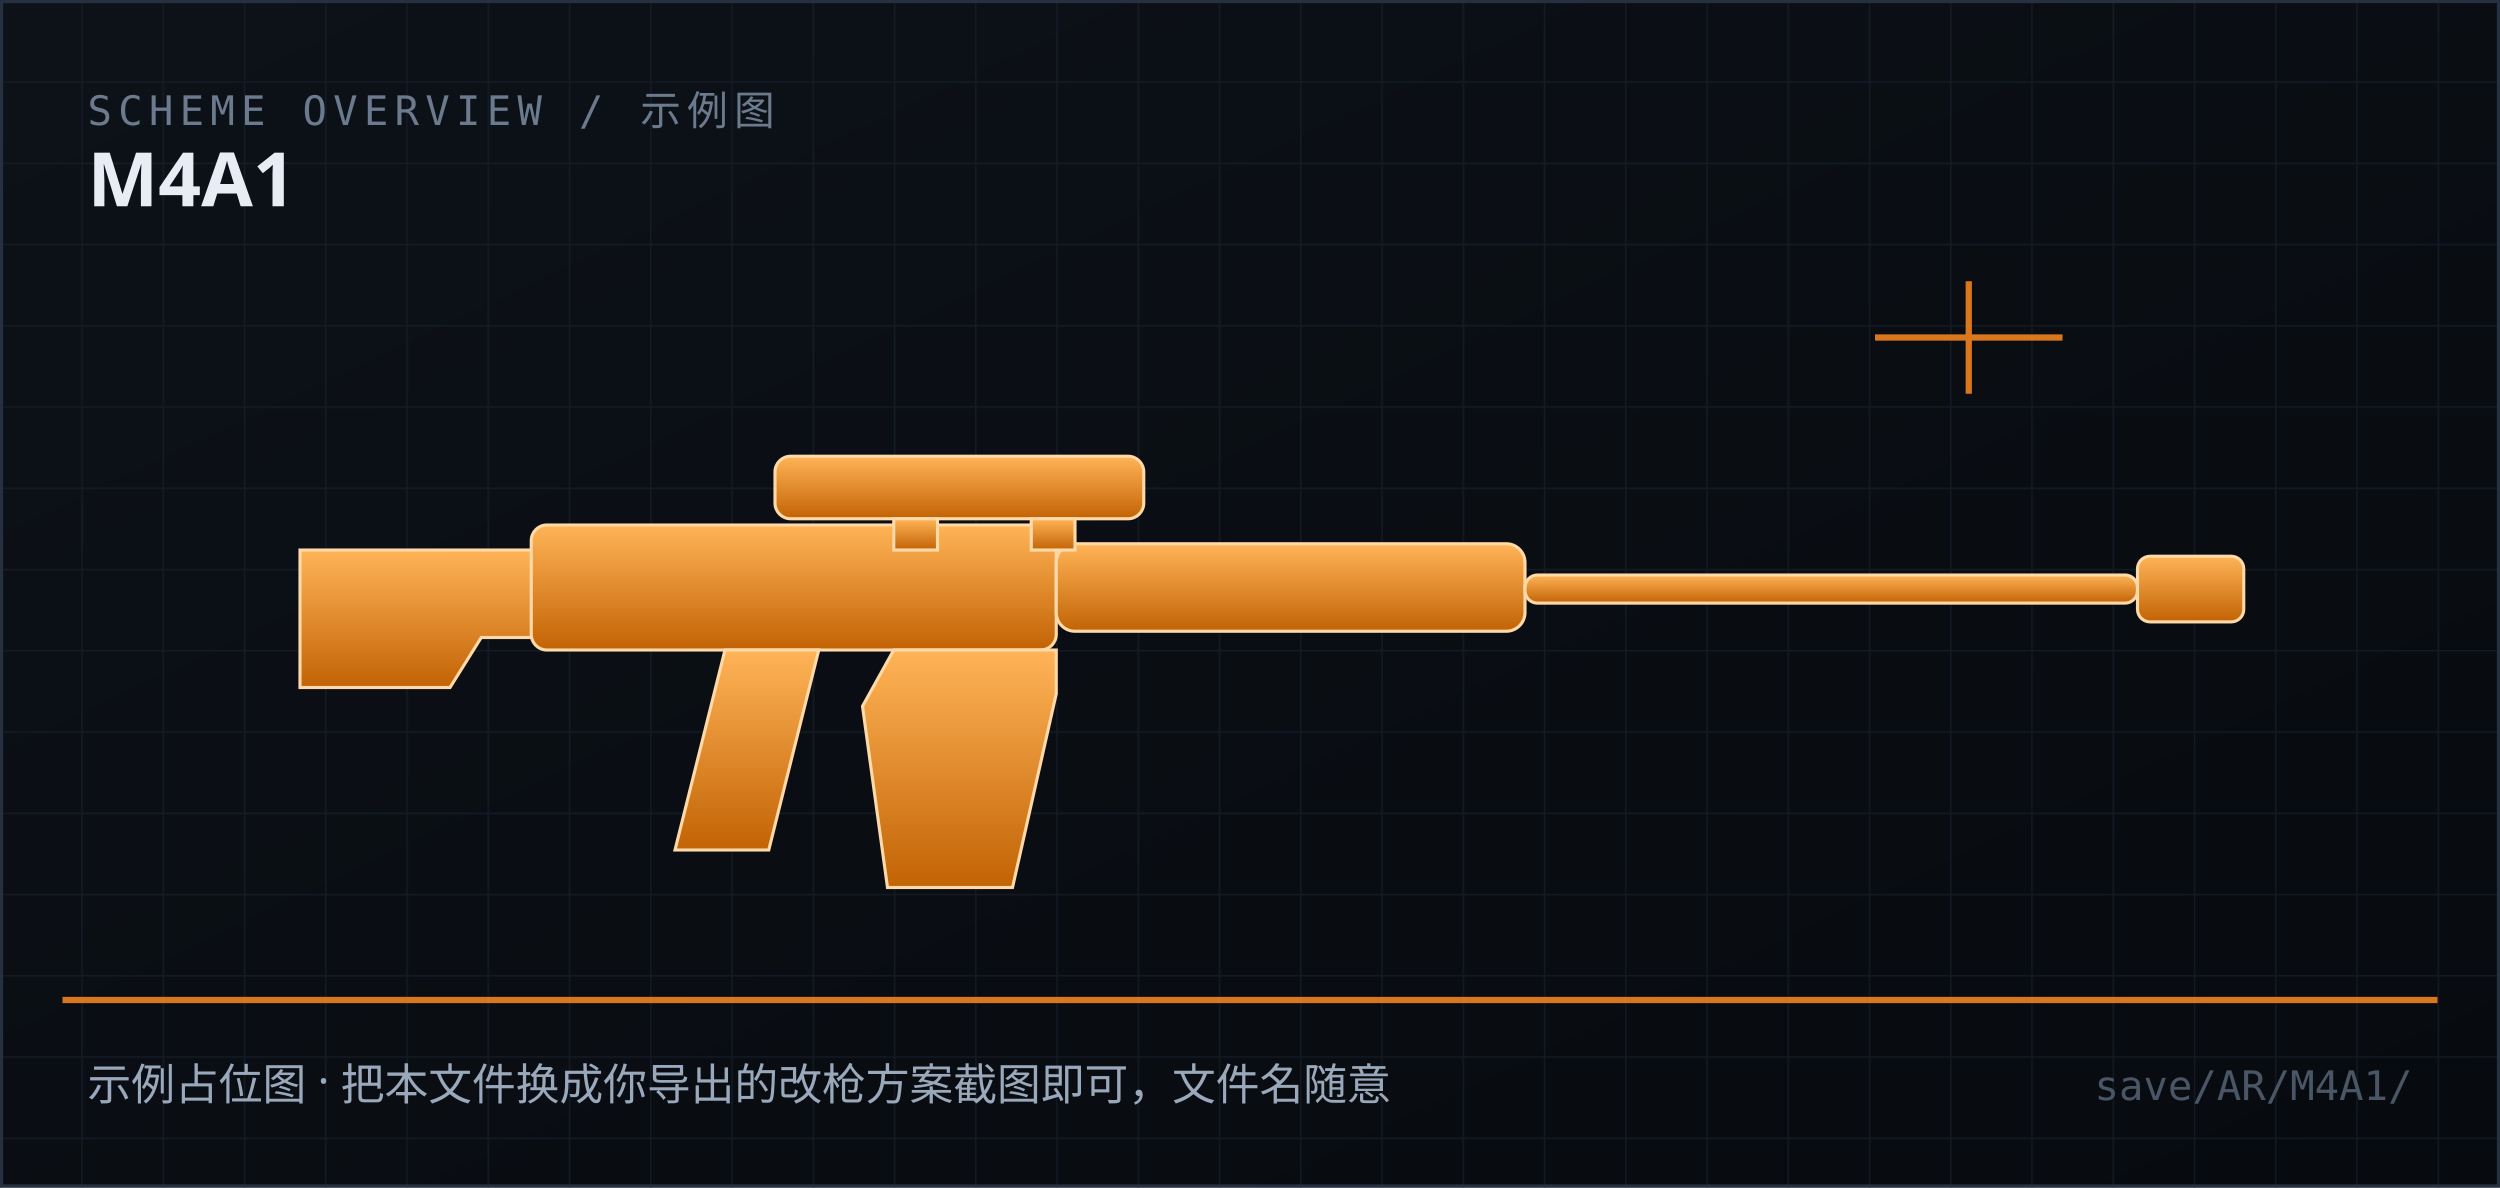
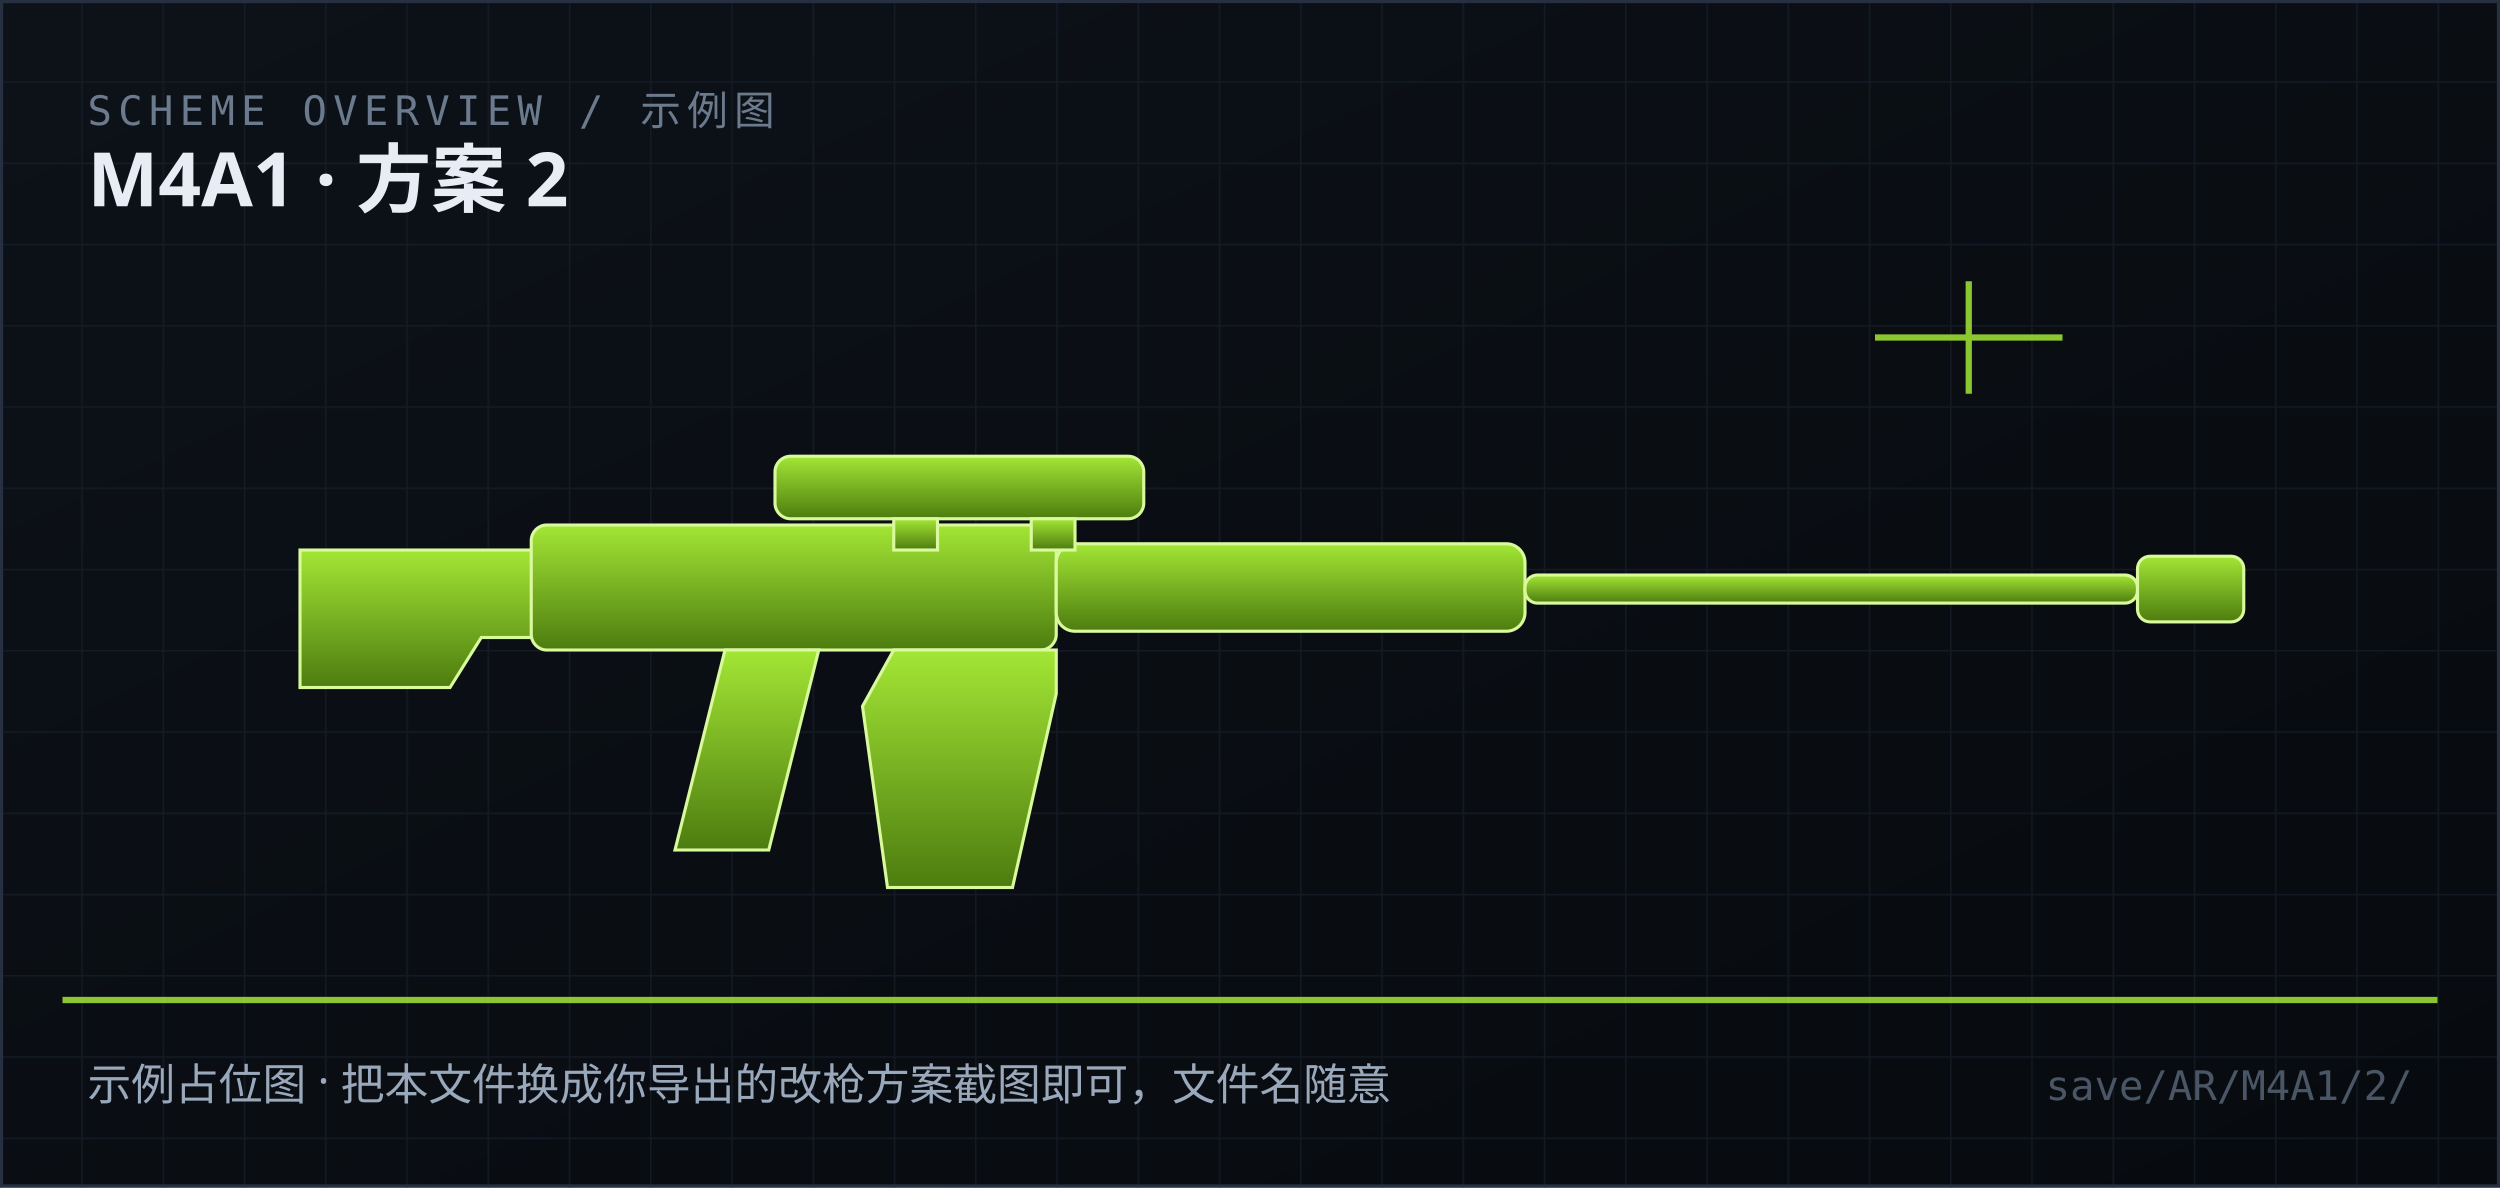
<svg xmlns="http://www.w3.org/2000/svg" viewBox="0 0 800 380" width="800" height="380" role="img" aria-label="M4A1 方案概览示例图">
  <defs>
    <linearGradient id="bg" x1="0" y1="0" x2="1" y2="1">
      <stop offset="0" stop-color="#0d1219" />
      <stop offset="1" stop-color="#070a0e" />
    </linearGradient>
    <pattern id="grid" width="26" height="26" patternUnits="userSpaceOnUse">
      <path d="M26 0H0V26" fill="none" stroke="#1b2431" stroke-width="1" />
    </pattern>
    <linearGradient id="gun" x1="0" y1="0" x2="0" y2="1">
-       <stop offset="0" stop-color="#ffb457" />
-       <stop offset="1" stop-color="#c26305" />
+       <stop offset="0" stop-color="#a3e635" />
+       <stop offset="1" stop-color="#4d7c0f" />
    </linearGradient>
  </defs>
  <rect width="800" height="380" fill="url(#bg)" />
  <rect width="800" height="380" fill="url(#grid)" opacity=".55" />
  <rect x="0.5" y="0.5" width="799" height="379" fill="none" stroke="#263041" />
  <text x="28" y="40" fill="#6b7a8d" font-family="monospace" font-size="13" letter-spacing="2">SCHEME OVERVIEW / 示例图</text>
-   <text x="28" y="66" fill="#e7edf5" font-family="sans-serif" font-size="24" font-weight="700">M4A1</text>
-   <g fill="url(#gun)" stroke="#ffd9a8" stroke-width="1">
+   <text x="28" y="66" fill="#e7edf5" font-family="sans-serif" font-size="24" font-weight="700">M4A1 · 方案 2</text>
+   <g fill="url(#gun)" stroke="#d9f99d" stroke-width="1">
    <path d="M96 176h74l14 10v18h-30l-10 16H96z" />
    <rect x="170" y="168" width="168" height="40" rx="5" />
    <rect x="338" y="174" width="150" height="28" rx="6" />
    <rect x="488" y="184" width="196" height="9" rx="4" />
    <rect x="684" y="178" width="34" height="21" rx="4" />
    <path d="M286 208h52v14l-14 62h-40l-8-58z" />
    <path d="M232 208h30l-16 64h-30z" />
    <rect x="248" y="146" width="118" height="20" rx="5" />
    <rect x="286" y="166" width="14" height="10" />
    <rect x="330" y="166" width="14" height="10" />
  </g>
-   <g stroke="#ff8a1f" stroke-width="2" opacity=".85">
+   <g stroke="#a3e635" stroke-width="2" opacity=".85">
    <path d="M600 108h60M630 90v36M20 320h760" />
  </g>
  <text x="28" y="352" fill="#9aa8bb" font-family="sans-serif" font-size="14">示例占位图 · 把本文件换成你导出的改枪方案截图即可，文件名随意</text>
-   <text x="772" y="352" fill="#4a5666" font-family="monospace" font-size="13" text-anchor="end">save/AR/M4A1/</text>
+   <text x="772" y="352" fill="#4a5666" font-family="monospace" font-size="13" text-anchor="end">save/AR/M4A1/2/</text>
</svg>
